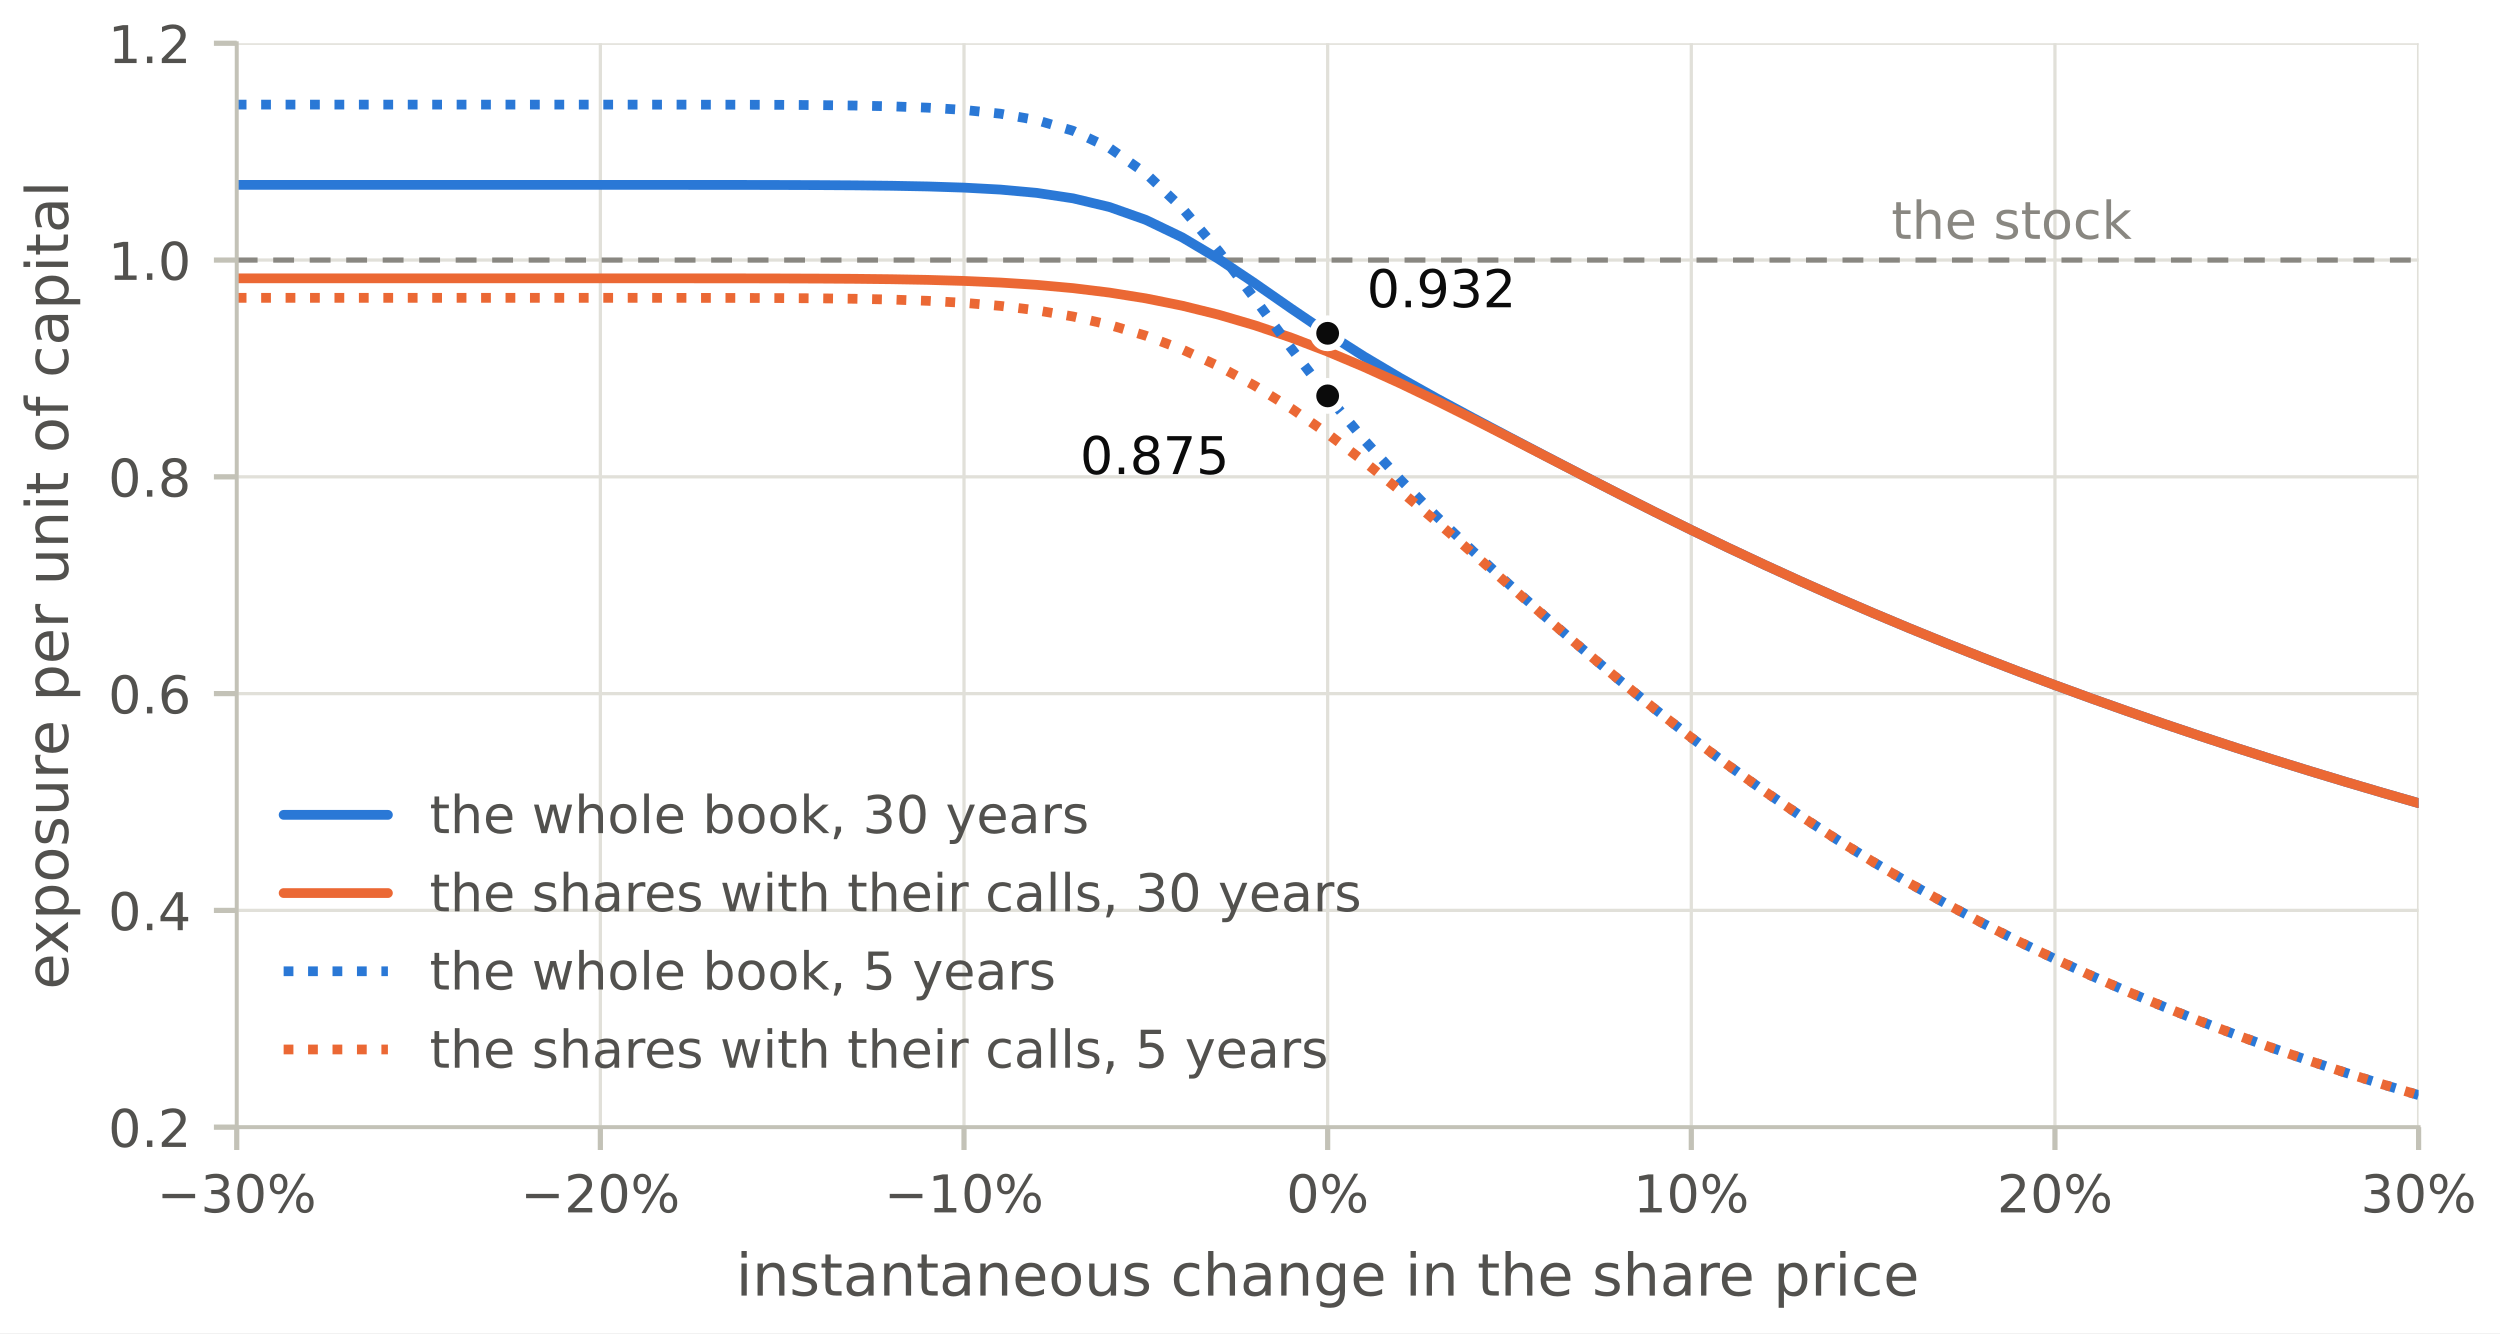
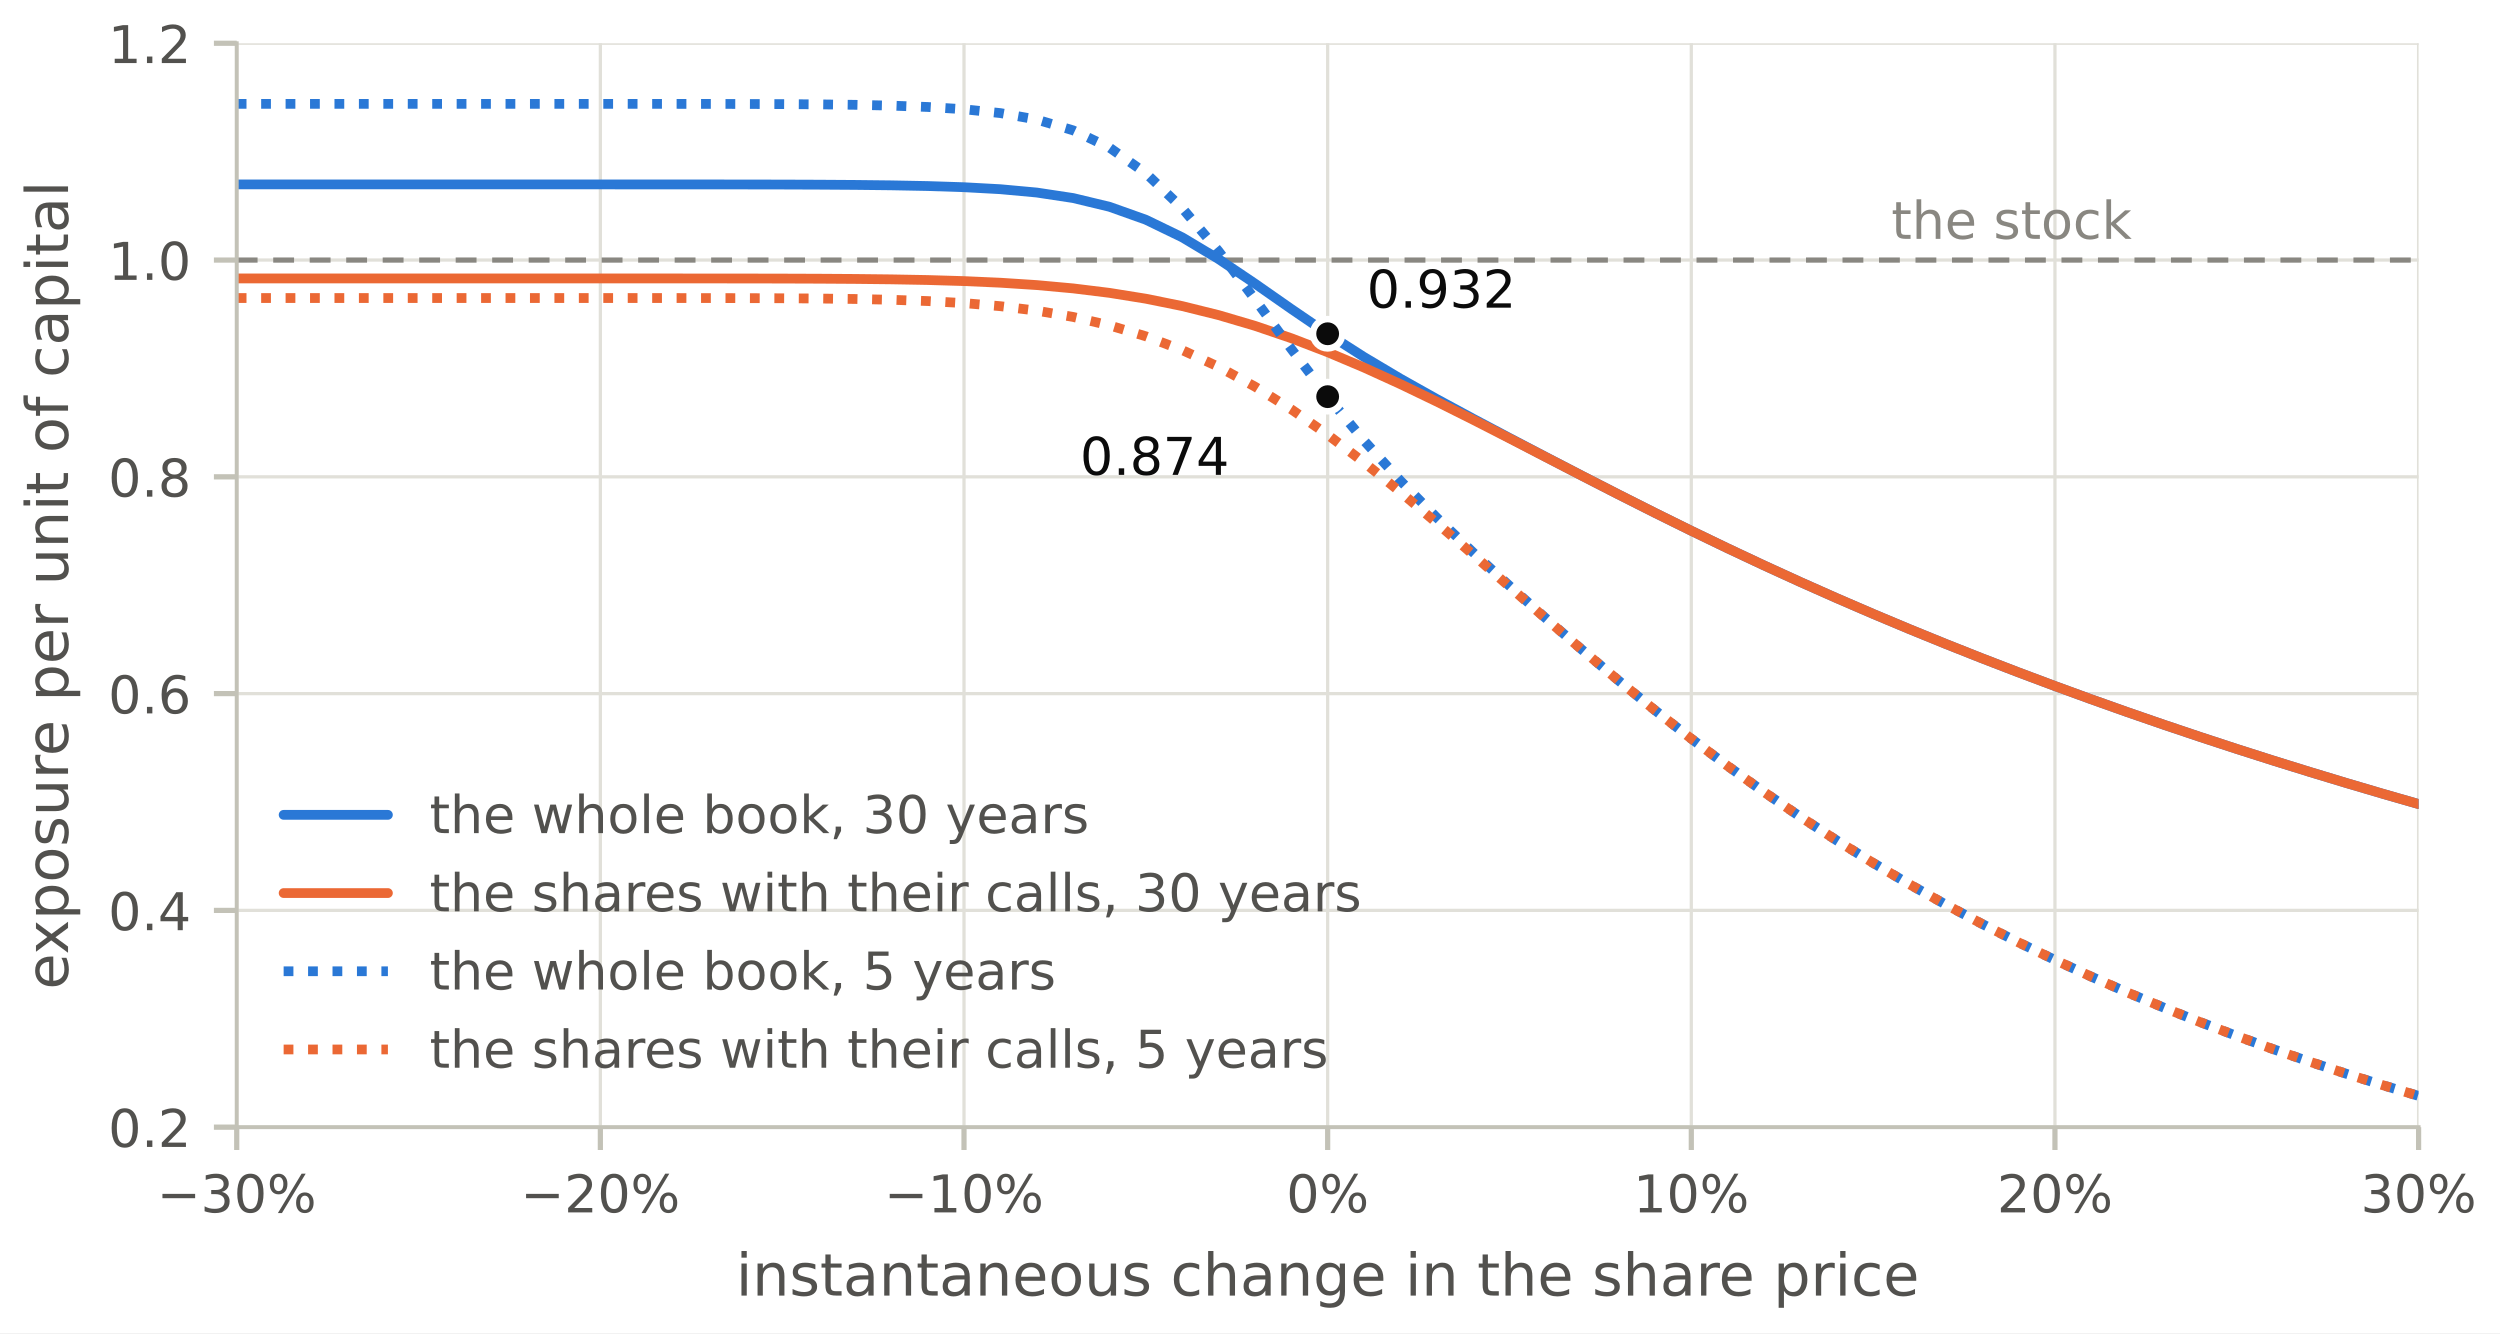
<svg xmlns="http://www.w3.org/2000/svg" xmlns:xlink="http://www.w3.org/1999/xlink" width="383.614pt" height="204.56pt" viewBox="0 0 383.614 204.56" version="1.1">
  <defs>
    <style type="text/css">*{stroke-linejoin: round; stroke-linecap: butt}</style>
  </defs>
  <g id="figure_1">
    <g id="patch_1">
      <path d="M 0 204.56  L 383.614 204.56  L 383.614 0  L 0 0  z " style="fill: #ffffff" />
    </g>
    <g id="axes_1">
      <g id="patch_2">
        <path d="M 36.323 172.959  L 371.123 172.959  L 371.123 6.639  L 36.323 6.639  z " style="fill: #ffffff" />
      </g>
      <g id="matplotlib.axis_1">
        <g id="xtick_1">
          <g id="line2d_1">
            <path d="M 36.323 172.959  L 36.323 6.639  " clip-path="url(#p6f8e04b990)" style="fill: none; stroke: #e1e0d9; stroke-width: 0.5; stroke-linecap: round" />
          </g>
          <g id="line2d_2">
            <defs>
              <path id="m1f804a0e55" d="M 0 0  L 0 3.5  " style="stroke: #c3c2b7; stroke-width: 0.8" />
            </defs>
            <g>
              <use xlink:href="#m1f804a0e55" x="36.323" y="172.959" style="fill: #c3c2b7; stroke: #c3c2b7; stroke-width: 0.8" />
            </g>
          </g>
          <g id="text_1">
            <text style="font-size: 8px; font-family: 'DejaVu Sans', sans-serif; text-anchor: middle; fill: #52514e" x="36.323" y="186.037" transform="rotate(-0 36.3232 186.0372)">−30%</text>
          </g>
        </g>
        <g id="xtick_2">
          <g id="line2d_3">
            <path d="M 92.123 172.959  L 92.123 6.639  " clip-path="url(#p6f8e04b990)" style="fill: none; stroke: #e1e0d9; stroke-width: 0.5; stroke-linecap: round" />
          </g>
          <g id="line2d_4">
            <g>
              <use xlink:href="#m1f804a0e55" x="92.123" y="172.959" style="fill: #c3c2b7; stroke: #c3c2b7; stroke-width: 0.8" />
            </g>
          </g>
          <g id="text_2">
            <text style="font-size: 8px; font-family: 'DejaVu Sans', sans-serif; text-anchor: middle; fill: #52514e" x="92.123" y="186.037" transform="rotate(-0 92.1232 186.0372)">−20%</text>
          </g>
        </g>
        <g id="xtick_3">
          <g id="line2d_5">
            <path d="M 147.923 172.959  L 147.923 6.639  " clip-path="url(#p6f8e04b990)" style="fill: none; stroke: #e1e0d9; stroke-width: 0.5; stroke-linecap: round" />
          </g>
          <g id="line2d_6">
            <g>
              <use xlink:href="#m1f804a0e55" x="147.923" y="172.959" style="fill: #c3c2b7; stroke: #c3c2b7; stroke-width: 0.8" />
            </g>
          </g>
          <g id="text_3">
            <text style="font-size: 8px; font-family: 'DejaVu Sans', sans-serif; text-anchor: middle; fill: #52514e" x="147.923" y="186.037" transform="rotate(-0 147.9232 186.0372)">−10%</text>
          </g>
        </g>
        <g id="xtick_4">
          <g id="line2d_7">
            <path d="M 203.723 172.959  L 203.723 6.639  " clip-path="url(#p6f8e04b990)" style="fill: none; stroke: #e1e0d9; stroke-width: 0.5; stroke-linecap: round" />
          </g>
          <g id="line2d_8">
            <g>
              <use xlink:href="#m1f804a0e55" x="203.723" y="172.959" style="fill: #c3c2b7; stroke: #c3c2b7; stroke-width: 0.8" />
            </g>
          </g>
          <g id="text_4">
            <text style="font-size: 8px; font-family: 'DejaVu Sans', sans-serif; text-anchor: middle; fill: #52514e" x="203.723" y="186.037" transform="rotate(-0 203.7232 186.0372)">0%</text>
          </g>
        </g>
        <g id="xtick_5">
          <g id="line2d_9">
            <path d="M 259.523 172.959  L 259.523 6.639  " clip-path="url(#p6f8e04b990)" style="fill: none; stroke: #e1e0d9; stroke-width: 0.5; stroke-linecap: round" />
          </g>
          <g id="line2d_10">
            <g>
              <use xlink:href="#m1f804a0e55" x="259.523" y="172.959" style="fill: #c3c2b7; stroke: #c3c2b7; stroke-width: 0.8" />
            </g>
          </g>
          <g id="text_5">
            <text style="font-size: 8px; font-family: 'DejaVu Sans', sans-serif; text-anchor: middle; fill: #52514e" x="259.523" y="186.037" transform="rotate(-0 259.5232 186.0372)">10%</text>
          </g>
        </g>
        <g id="xtick_6">
          <g id="line2d_11">
            <path d="M 315.323 172.959  L 315.323 6.639  " clip-path="url(#p6f8e04b990)" style="fill: none; stroke: #e1e0d9; stroke-width: 0.5; stroke-linecap: round" />
          </g>
          <g id="line2d_12">
            <g>
              <use xlink:href="#m1f804a0e55" x="315.323" y="172.959" style="fill: #c3c2b7; stroke: #c3c2b7; stroke-width: 0.8" />
            </g>
          </g>
          <g id="text_6">
            <text style="font-size: 8px; font-family: 'DejaVu Sans', sans-serif; text-anchor: middle; fill: #52514e" x="315.323" y="186.037" transform="rotate(-0 315.3232 186.0372)">20%</text>
          </g>
        </g>
        <g id="xtick_7">
          <g id="line2d_13">
            <path d="M 371.123 172.959  L 371.123 6.639  " clip-path="url(#p6f8e04b990)" style="fill: none; stroke: #e1e0d9; stroke-width: 0.5; stroke-linecap: round" />
          </g>
          <g id="line2d_14">
            <g>
              <use xlink:href="#m1f804a0e55" x="371.123" y="172.959" style="fill: #c3c2b7; stroke: #c3c2b7; stroke-width: 0.8" />
            </g>
          </g>
          <g id="text_7">
            <text style="font-size: 8px; font-family: 'DejaVu Sans', sans-serif; text-anchor: middle; fill: #52514e" x="371.123" y="186.037" transform="rotate(-0 371.1232 186.0372)">30%</text>
          </g>
        </g>
        <g id="text_8">
          <text style="font-size: 9px; font-family: 'DejaVu Sans', sans-serif; text-anchor: middle; fill: #52514e" x="203.723" y="198.798" transform="rotate(-0 203.7232 198.7977)">instantaneous change in the share price</text>
        </g>
      </g>
      <g id="matplotlib.axis_2">
        <g id="ytick_1">
          <g id="line2d_15">
            <path d="M 36.323 172.959  L 371.123 172.959  " clip-path="url(#p6f8e04b990)" style="fill: none; stroke: #e1e0d9; stroke-width: 0.5; stroke-linecap: round" />
          </g>
          <g id="line2d_16">
            <defs>
              <path id="m7f8bd45f58" d="M 0 0  L -3.5 0  " style="stroke: #c3c2b7; stroke-width: 0.8" />
            </defs>
            <g>
              <use xlink:href="#m7f8bd45f58" x="36.323" y="172.959" style="fill: #c3c2b7; stroke: #c3c2b7; stroke-width: 0.8" />
            </g>
          </g>
          <g id="text_9">
            <text style="font-size: 8px; font-family: 'DejaVu Sans', sans-serif; text-anchor: end; fill: #52514e" x="29.323" y="175.998" transform="rotate(-0 29.3232 175.9981)">0.2</text>
          </g>
        </g>
        <g id="ytick_2">
          <g id="line2d_17">
            <path d="M 36.323 139.695  L 371.123 139.695  " clip-path="url(#p6f8e04b990)" style="fill: none; stroke: #e1e0d9; stroke-width: 0.5; stroke-linecap: round" />
          </g>
          <g id="line2d_18">
            <g>
              <use xlink:href="#m7f8bd45f58" x="36.323" y="139.695" style="fill: #c3c2b7; stroke: #c3c2b7; stroke-width: 0.8" />
            </g>
          </g>
          <g id="text_10">
            <text style="font-size: 8px; font-family: 'DejaVu Sans', sans-serif; text-anchor: end; fill: #52514e" x="29.323" y="142.734" transform="rotate(-0 29.3232 142.7341)">0.4</text>
          </g>
        </g>
        <g id="ytick_3">
          <g id="line2d_19">
            <path d="M 36.323 106.431  L 371.123 106.431  " clip-path="url(#p6f8e04b990)" style="fill: none; stroke: #e1e0d9; stroke-width: 0.5; stroke-linecap: round" />
          </g>
          <g id="line2d_20">
            <g>
              <use xlink:href="#m7f8bd45f58" x="36.323" y="106.431" style="fill: #c3c2b7; stroke: #c3c2b7; stroke-width: 0.8" />
            </g>
          </g>
          <g id="text_11">
            <text style="font-size: 8px; font-family: 'DejaVu Sans', sans-serif; text-anchor: end; fill: #52514e" x="29.323" y="109.47" transform="rotate(-0 29.3232 109.4701)">0.6</text>
          </g>
        </g>
        <g id="ytick_4">
          <g id="line2d_21">
            <path d="M 36.323 73.167  L 371.123 73.167  " clip-path="url(#p6f8e04b990)" style="fill: none; stroke: #e1e0d9; stroke-width: 0.5; stroke-linecap: round" />
          </g>
          <g id="line2d_22">
            <g>
              <use xlink:href="#m7f8bd45f58" x="36.323" y="73.167" style="fill: #c3c2b7; stroke: #c3c2b7; stroke-width: 0.8" />
            </g>
          </g>
          <g id="text_12">
            <text style="font-size: 8px; font-family: 'DejaVu Sans', sans-serif; text-anchor: end; fill: #52514e" x="29.323" y="76.206" transform="rotate(-0 29.3232 76.20613)">0.8</text>
          </g>
        </g>
        <g id="ytick_5">
          <g id="line2d_23">
            <path d="M 36.323 39.903  L 371.123 39.903  " clip-path="url(#p6f8e04b990)" style="fill: none; stroke: #e1e0d9; stroke-width: 0.5; stroke-linecap: round" />
          </g>
          <g id="line2d_24">
            <g>
              <use xlink:href="#m7f8bd45f58" x="36.323" y="39.903" style="fill: #c3c2b7; stroke: #c3c2b7; stroke-width: 0.8" />
            </g>
          </g>
          <g id="text_13">
            <text style="font-size: 8px; font-family: 'DejaVu Sans', sans-serif; text-anchor: end; fill: #52514e" x="29.323" y="42.942" transform="rotate(-0 29.3232 42.94212)">1.0</text>
          </g>
        </g>
        <g id="ytick_6">
          <g id="line2d_25">
            <path d="M 36.323 6.639  L 371.123 6.639  " clip-path="url(#p6f8e04b990)" style="fill: none; stroke: #e1e0d9; stroke-width: 0.5; stroke-linecap: round" />
          </g>
          <g id="line2d_26">
            <g>
              <use xlink:href="#m7f8bd45f58" x="36.323" y="6.639" style="fill: #c3c2b7; stroke: #c3c2b7; stroke-width: 0.8" />
            </g>
          </g>
          <g id="text_14">
            <text style="font-size: 8px; font-family: 'DejaVu Sans', sans-serif; text-anchor: end; fill: #52514e" x="29.323" y="9.678" transform="rotate(-0 29.3232 9.678125)">1.2</text>
          </g>
        </g>
        <g id="text_15">
          <text style="font-size: 9px; font-family: 'DejaVu Sans', sans-serif; text-anchor: middle; fill: #52514e" x="10.439" y="89.799" transform="rotate(-90 10.43859 89.79906)">exposure per unit of capital</text>
        </g>
      </g>
      <g id="line2d_27">
        <path d="M 36.323 39.903  L 371.123 39.903  " clip-path="url(#p6f8e04b990)" style="fill: none; stroke-dasharray: 3.2,2.4; stroke-dashoffset: 0; stroke: #898781; stroke-width: 0.8" />
      </g>
      <g id="line2d_28">
-         <path d="M 36.323 28.366  L 41.903 28.366  L 47.483 28.366  L 53.063 28.366  L 58.643 28.366  L 64.223 28.366  L 69.803 28.366  L 75.383 28.366  L 80.963 28.366  L 86.543 28.366  L 92.123 28.366  L 97.703 28.367  L 103.283 28.368  L 108.863 28.37  L 114.443 28.375  L 120.023 28.386  L 125.603 28.405  L 131.183 28.441  L 136.763 28.504  L 142.343 28.611  L 147.923 28.79  L 153.503 29.091  L 159.083 29.597  L 164.663 30.435  L 170.243 31.767  L 175.823 33.741  L 181.403 36.424  L 186.983 39.742  L 192.563 43.48  L 198.143 47.36  L 203.723 51.143  L 209.303 54.697  L 214.883 58.007  L 220.463 61.129  L 226.043 64.138  L 231.623 67.088  L 237.203 70.008  L 242.783 72.902  L 248.363 75.76  L 253.943 78.572  L 259.523 81.326  L 265.103 84.015  L 270.683 86.635  L 276.263 89.183  L 281.843 91.661  L 287.423 94.069  L 293.003 96.408  L 298.583 98.682  L 304.163 100.893  L 309.743 103.043  L 315.323 105.134  L 320.903 107.169  L 326.483 109.149  L 332.063 111.077  L 337.643 112.954  L 343.223 114.782  L 348.803 116.562  L 354.383 118.296  L 359.963 119.986  L 365.543 121.633  L 371.123 123.238  " clip-path="url(#p6f8e04b990)" style="fill: none; stroke: #2a78d6; stroke-width: 1.5; stroke-linecap: round" />
+         <path d="M 36.323 28.297  L 41.903 28.297  L 47.483 28.297  L 53.063 28.297  L 58.643 28.297  L 64.223 28.297  L 69.803 28.297  L 75.383 28.297  L 80.963 28.297  L 86.543 28.297  L 92.123 28.297  L 97.703 28.298  L 103.283 28.299  L 108.863 28.301  L 114.443 28.307  L 120.023 28.317  L 125.603 28.337  L 131.183 28.374  L 136.763 28.438  L 142.343 28.547  L 147.923 28.728  L 153.503 29.033  L 159.083 29.544  L 164.663 30.389  L 170.243 31.73  L 175.823 33.718  L 181.403 36.418  L 186.983 39.755  L 192.563 43.513  L 198.143 47.413  L 203.723 51.213  L 209.303 54.781  L 214.883 58.101  L 220.463 61.231  L 226.043 64.245  L 231.623 67.2  L 237.203 70.123  L 242.783 73.02  L 248.363 75.88  L 253.943 78.694  L 259.523 81.45  L 265.103 84.141  L 270.683 86.763  L 276.263 89.313  L 281.843 91.792  L 287.423 94.201  L 293.003 96.542  L 298.583 98.817  L 304.163 101.029  L 309.743 103.18  L 315.323 105.272  L 320.903 107.308  L 326.483 109.289  L 332.063 111.217  L 337.643 113.094  L 343.223 114.923  L 348.803 116.703  L 354.383 118.438  L 359.963 120.128  L 365.543 121.775  L 371.123 123.38  " clip-path="url(#p6f8e04b990)" style="fill: none; stroke: #2a78d6; stroke-width: 1.5; stroke-linecap: round" />
      </g>
      <g id="line2d_29">
-         <path d="M 36.323 42.708  L 41.903 42.708  L 47.483 42.708  L 53.063 42.708  L 58.643 42.708  L 64.223 42.708  L 69.803 42.708  L 75.383 42.708  L 80.963 42.708  L 86.543 42.708  L 92.123 42.708  L 97.703 42.709  L 103.283 42.71  L 108.863 42.712  L 114.443 42.717  L 120.023 42.728  L 125.603 42.747  L 131.183 42.783  L 136.763 42.845  L 142.343 42.947  L 147.923 43.109  L 153.503 43.355  L 159.083 43.713  L 164.663 44.216  L 170.243 44.897  L 175.823 45.787  L 181.403 46.911  L 186.983 48.288  L 192.563 49.926  L 198.143 51.82  L 203.723 53.956  L 209.303 56.308  L 214.883 58.843  L 220.463 61.521  L 226.043 64.304  L 231.623 67.153  L 237.203 70.031  L 242.783 72.909  L 248.363 75.762  L 253.943 78.572  L 259.523 81.326  L 265.103 84.015  L 270.683 86.635  L 276.263 89.183  L 281.843 91.661  L 287.423 94.069  L 293.003 96.408  L 298.583 98.682  L 304.163 100.893  L 309.743 103.043  L 315.323 105.134  L 320.903 107.169  L 326.483 109.149  L 332.063 111.077  L 337.643 112.954  L 343.223 114.782  L 348.803 116.562  L 354.383 118.296  L 359.963 119.986  L 365.543 121.633  L 371.123 123.238  " clip-path="url(#p6f8e04b990)" style="fill: none; stroke: #eb6834; stroke-width: 1.5; stroke-linecap: round" />
+         <path d="M 36.323 42.725  L 41.903 42.725  L 47.483 42.725  L 53.063 42.725  L 58.643 42.725  L 64.223 42.725  L 69.803 42.725  L 75.383 42.725  L 80.963 42.725  L 86.543 42.725  L 92.123 42.725  L 97.703 42.726  L 103.283 42.727  L 108.863 42.729  L 114.443 42.734  L 120.023 42.745  L 125.603 42.765  L 131.183 42.802  L 136.763 42.865  L 142.343 42.968  L 147.923 43.133  L 153.503 43.382  L 159.083 43.744  L 164.663 44.252  L 170.243 44.939  L 175.823 45.836  L 181.403 46.967  L 186.983 48.352  L 192.563 49.998  L 198.143 51.9  L 203.723 54.043  L 209.303 56.401  L 214.883 58.942  L 220.463 61.625  L 226.043 64.413  L 231.623 67.265  L 237.203 70.146  L 242.783 73.027  L 248.363 75.882  L 253.943 78.694  L 259.523 81.45  L 265.103 84.141  L 270.683 86.763  L 276.263 89.313  L 281.843 91.792  L 287.423 94.201  L 293.003 96.542  L 298.583 98.817  L 304.163 101.029  L 309.743 103.18  L 315.323 105.272  L 320.903 107.308  L 326.483 109.289  L 332.063 111.217  L 337.643 113.094  L 343.223 114.923  L 348.803 116.703  L 354.383 118.438  L 359.963 120.128  L 365.543 121.775  L 371.123 123.38  " clip-path="url(#p6f8e04b990)" style="fill: none; stroke: #eb6834; stroke-width: 1.5; stroke-linecap: round" />
      </g>
      <g id="line2d_30">
-         <path d="M 36.323 16.051  L 41.903 16.051  L 47.483 16.051  L 53.063 16.051  L 58.643 16.051  L 64.223 16.051  L 69.803 16.051  L 75.383 16.051  L 80.963 16.051  L 86.543 16.052  L 92.123 16.052  L 97.703 16.053  L 103.283 16.055  L 108.863 16.06  L 114.443 16.07  L 120.023 16.089  L 125.603 16.127  L 131.183 16.196  L 136.763 16.317  L 142.343 16.522  L 147.923 16.867  L 153.503 17.448  L 159.083 18.433  L 164.663 20.077  L 170.243 22.705  L 175.823 26.617  L 181.403 31.939  L 186.983 38.508  L 192.563 45.874  L 198.143 53.454  L 203.723 60.746  L 209.303 67.475  L 214.883 73.609  L 220.463 79.263  L 226.043 84.594  L 231.623 89.72  L 237.203 94.701  L 242.783 99.552  L 248.363 104.262  L 253.943 108.811  L 259.523 113.184  L 265.103 117.372  L 270.683 121.369  L 276.263 125.179  L 281.843 128.805  L 287.423 132.255  L 293.003 135.537  L 298.583 138.66  L 304.163 141.631  L 309.743 144.46  L 315.323 147.154  L 320.903 149.72  L 326.483 152.165  L 332.063 154.495  L 337.643 156.716  L 343.223 158.834  L 348.803 160.853  L 354.383 162.779  L 359.963 164.616  L 365.543 166.368  L 371.123 168.041  " clip-path="url(#p6f8e04b990)" style="fill: none; stroke-dasharray: 1.5,2.25; stroke-dashoffset: 0; stroke: #2a78d6; stroke-width: 1.5" />
+         <path d="M 36.323 15.936  L 41.903 15.936  L 47.483 15.936  L 53.063 15.936  L 58.643 15.936  L 64.223 15.936  L 69.803 15.936  L 75.383 15.936  L 80.963 15.936  L 86.543 15.936  L 92.123 15.936  L 97.703 15.937  L 103.283 15.939  L 108.863 15.944  L 114.443 15.954  L 120.023 15.975  L 125.603 16.014  L 131.183 16.084  L 136.763 16.207  L 142.343 16.415  L 147.923 16.764  L 153.503 17.353  L 159.083 18.346  L 164.663 20.003  L 170.243 22.649  L 175.823 26.583  L 181.403 31.934  L 186.983 38.535  L 192.563 45.935  L 198.143 53.546  L 203.723 60.865  L 209.303 67.616  L 214.883 73.764  L 220.463 79.427  L 226.043 84.764  L 231.623 89.893  L 237.203 94.875  L 242.783 99.726  L 248.363 104.435  L 253.943 108.983  L 259.523 113.354  L 265.103 117.54  L 270.683 121.535  L 276.263 125.343  L 281.843 128.967  L 287.423 132.415  L 293.003 135.695  L 298.583 138.815  L 304.163 141.784  L 309.743 144.611  L 315.323 147.302  L 320.903 149.866  L 326.483 152.308  L 332.063 154.636  L 337.643 156.854  L 343.223 158.969  L 348.803 160.985  L 354.383 162.909  L 359.963 164.743  L 365.543 166.493  L 371.123 168.163  " clip-path="url(#p6f8e04b990)" style="fill: none; stroke-dasharray: 1.5,2.25; stroke-dashoffset: 0; stroke: #2a78d6; stroke-width: 1.5" />
      </g>
      <g id="line2d_31">
-         <path d="M 36.323 45.702  L 41.903 45.702  L 47.483 45.702  L 53.063 45.702  L 58.643 45.702  L 64.223 45.702  L 69.803 45.702  L 75.383 45.702  L 80.963 45.702  L 86.543 45.702  L 92.123 45.702  L 97.703 45.703  L 103.283 45.705  L 108.863 45.71  L 114.443 45.72  L 120.023 45.74  L 125.603 45.778  L 131.183 45.846  L 136.763 45.965  L 142.343 46.16  L 147.923 46.469  L 153.503 46.937  L 159.083 47.617  L 164.663 48.568  L 170.243 49.851  L 175.823 51.519  L 181.403 53.619  L 186.983 56.176  L 192.563 59.2  L 198.143 62.674  L 203.723 66.562  L 209.303 70.806  L 214.883 75.336  L 220.463 80.074  L 226.043 84.938  L 231.623 89.852  L 237.203 94.748  L 242.783 99.567  L 248.363 104.266  L 253.943 108.812  L 259.523 113.185  L 265.103 117.372  L 270.683 121.369  L 276.263 125.179  L 281.843 128.805  L 287.423 132.255  L 293.003 135.537  L 298.583 138.66  L 304.163 141.631  L 309.743 144.46  L 315.323 147.154  L 320.903 149.72  L 326.483 152.165  L 332.063 154.495  L 337.643 156.716  L 343.223 158.834  L 348.803 160.853  L 354.383 162.779  L 359.963 164.616  L 365.543 166.368  L 371.123 168.041  " clip-path="url(#p6f8e04b990)" style="fill: none; stroke-dasharray: 1.5,2.25; stroke-dashoffset: 0; stroke: #eb6834; stroke-width: 1.5" />
+         <path d="M 36.323 45.73  L 41.903 45.73  L 47.483 45.73  L 53.063 45.73  L 58.643 45.73  L 64.223 45.73  L 69.803 45.73  L 75.383 45.73  L 80.963 45.73  L 86.543 45.73  L 92.123 45.731  L 97.703 45.732  L 103.283 45.734  L 108.863 45.739  L 114.443 45.749  L 120.023 45.769  L 125.603 45.808  L 131.183 45.878  L 136.763 45.999  L 142.343 46.197  L 147.923 46.51  L 153.503 46.984  L 159.083 47.672  L 164.663 48.632  L 170.243 49.926  L 175.823 51.606  L 181.403 53.719  L 186.983 56.289  L 192.563 59.325  L 198.143 62.811  L 203.723 66.709  L 209.303 70.962  L 214.883 75.5  L 220.463 80.242  L 226.043 85.11  L 231.623 90.026  L 237.203 94.922  L 242.783 99.741  L 248.363 104.439  L 253.943 108.984  L 259.523 113.355  L 265.103 117.54  L 270.683 121.535  L 276.263 125.343  L 281.843 128.967  L 287.423 132.415  L 293.003 135.695  L 298.583 138.815  L 304.163 141.784  L 309.743 144.611  L 315.323 147.302  L 320.903 149.866  L 326.483 152.308  L 332.063 154.636  L 337.643 156.854  L 343.223 158.969  L 348.803 160.985  L 354.383 162.909  L 359.963 164.743  L 365.543 166.493  L 371.123 168.163  " clip-path="url(#p6f8e04b990)" style="fill: none; stroke-dasharray: 1.5,2.25; stroke-dashoffset: 0; stroke: #eb6834; stroke-width: 1.5" />
      </g>
      <g id="patch_3">
        <path d="M 36.323 172.959  L 36.323 6.639  " style="fill: none; stroke: #c3c2b7; stroke-width: 0.6; stroke-linejoin: miter; stroke-linecap: square" />
      </g>
      <g id="patch_4">
        <path d="M 36.323 172.959  L 371.123 172.959  " style="fill: none; stroke: #c3c2b7; stroke-width: 0.6; stroke-linejoin: miter; stroke-linecap: square" />
      </g>
      <g id="text_16">
        <text style="font-size: 8px; font-family: 'DejaVu Sans', sans-serif; text-anchor: start; fill: #898781" x="290.213" y="36.651" transform="rotate(-0 290.2132 36.65063)">the stock</text>
      </g>
      <g id="line2d_32">
        <defs>
          <path id="m9bf99c716f" d="M 0 2.25  C 0.597 2.25 1.169 2.013 1.591 1.591  C 2.013 1.169 2.25 0.597 2.25 0  C 2.25 -0.597 2.013 -1.169 1.591 -1.591  C 1.169 -2.013 0.597 -2.25 0 -2.25  C -0.597 -2.25 -1.169 -2.013 -1.591 -1.591  C -2.013 -1.169 -2.25 -0.597 -2.25 0  C -2.25 0.597 -2.013 1.169 -1.591 1.591  C -1.169 2.013 -0.597 2.25 0 2.25  z " style="stroke: #ffffff" />
        </defs>
        <g clip-path="url(#p6f8e04b990)">
-           <use xlink:href="#m9bf99c716f" x="203.723" y="51.143" style="fill: #0b0b0b; stroke: #ffffff" />
+           <use xlink:href="#m9bf99c716f" x="203.723" y="51.213" style="fill: #0b0b0b; stroke: #ffffff" />
        </g>
      </g>
      <g id="text_17">
-         <text style="font-size: 8px; font-family: 'DejaVu Sans', sans-serif; text-anchor: start; fill: #0b0b0b" x="209.723" y="47.143" transform="rotate(-0 209.7232 47.14324)">0.932</text>
+         <text style="font-size: 8px; font-family: 'DejaVu Sans', sans-serif; text-anchor: start; fill: #0b0b0b" x="209.723" y="47.213" transform="rotate(-0 209.7232 47.21305)">0.932</text>
      </g>
      <g id="line2d_33">
        <g clip-path="url(#p6f8e04b990)">
-           <use xlink:href="#m9bf99c716f" x="203.723" y="60.746" style="fill: #0b0b0b; stroke: #ffffff" />
+           <use xlink:href="#m9bf99c716f" x="203.723" y="60.865" style="fill: #0b0b0b; stroke: #ffffff" />
        </g>
      </g>
      <g id="text_18">
-         <text style="font-size: 8px; font-family: 'DejaVu Sans', sans-serif; text-anchor: start; fill: #0b0b0b" x="165.723" y="72.746" transform="rotate(-0 165.7232 72.74593)">0.875</text>
+         <text style="font-size: 8px; font-family: 'DejaVu Sans', sans-serif; text-anchor: start; fill: #0b0b0b" x="165.723" y="72.865" transform="rotate(-0 165.7232 72.86545)">0.874</text>
      </g>
      <g id="legend_1">
        <g id="line2d_34">
          <path d="M 43.523 125.035  L 51.523 125.035  L 59.523 125.035  " style="fill: none; stroke: #2a78d6; stroke-width: 1.5; stroke-linecap: round" />
        </g>
        <g id="text_19">
          <text style="font-size: 8px; font-family: 'DejaVu Sans', sans-serif; text-anchor: start; fill: #52514e" x="65.923" y="127.835" transform="rotate(-0 65.9232 127.8353)">the whole book, 30 years</text>
        </g>
        <g id="line2d_35">
          <path d="M 43.523 137.036  L 51.523 137.036  L 59.523 137.036  " style="fill: none; stroke: #eb6834; stroke-width: 1.5; stroke-linecap: round" />
        </g>
        <g id="text_20">
          <text style="font-size: 8px; font-family: 'DejaVu Sans', sans-serif; text-anchor: start; fill: #52514e" x="65.923" y="139.836" transform="rotate(-0 65.9232 139.8359)">the shares with their calls, 30 years</text>
        </g>
        <g id="line2d_36">
          <path d="M 43.523 149.037  L 51.523 149.037  L 59.523 149.037  " style="fill: none; stroke-dasharray: 1.5,2.25; stroke-dashoffset: 0; stroke: #2a78d6; stroke-width: 1.5" />
        </g>
        <g id="text_21">
          <text style="font-size: 8px; font-family: 'DejaVu Sans', sans-serif; text-anchor: start; fill: #52514e" x="65.923" y="151.837" transform="rotate(-0 65.9232 151.8366)">the whole book, 5 years</text>
        </g>
        <g id="line2d_37">
          <path d="M 43.523 161.037  L 51.523 161.037  L 59.523 161.037  " style="fill: none; stroke-dasharray: 1.5,2.25; stroke-dashoffset: 0; stroke: #eb6834; stroke-width: 1.5" />
        </g>
        <g id="text_22">
          <text style="font-size: 8px; font-family: 'DejaVu Sans', sans-serif; text-anchor: start; fill: #52514e" x="65.923" y="163.837" transform="rotate(-0 65.9232 163.8372)">the shares with their calls, 5 years</text>
        </g>
      </g>
    </g>
  </g>
  <defs>
    <clipPath id="p6f8e04b990">
      <rect x="36.323" y="6.639" width="334.8" height="166.32" />
    </clipPath>
  </defs>
</svg>
